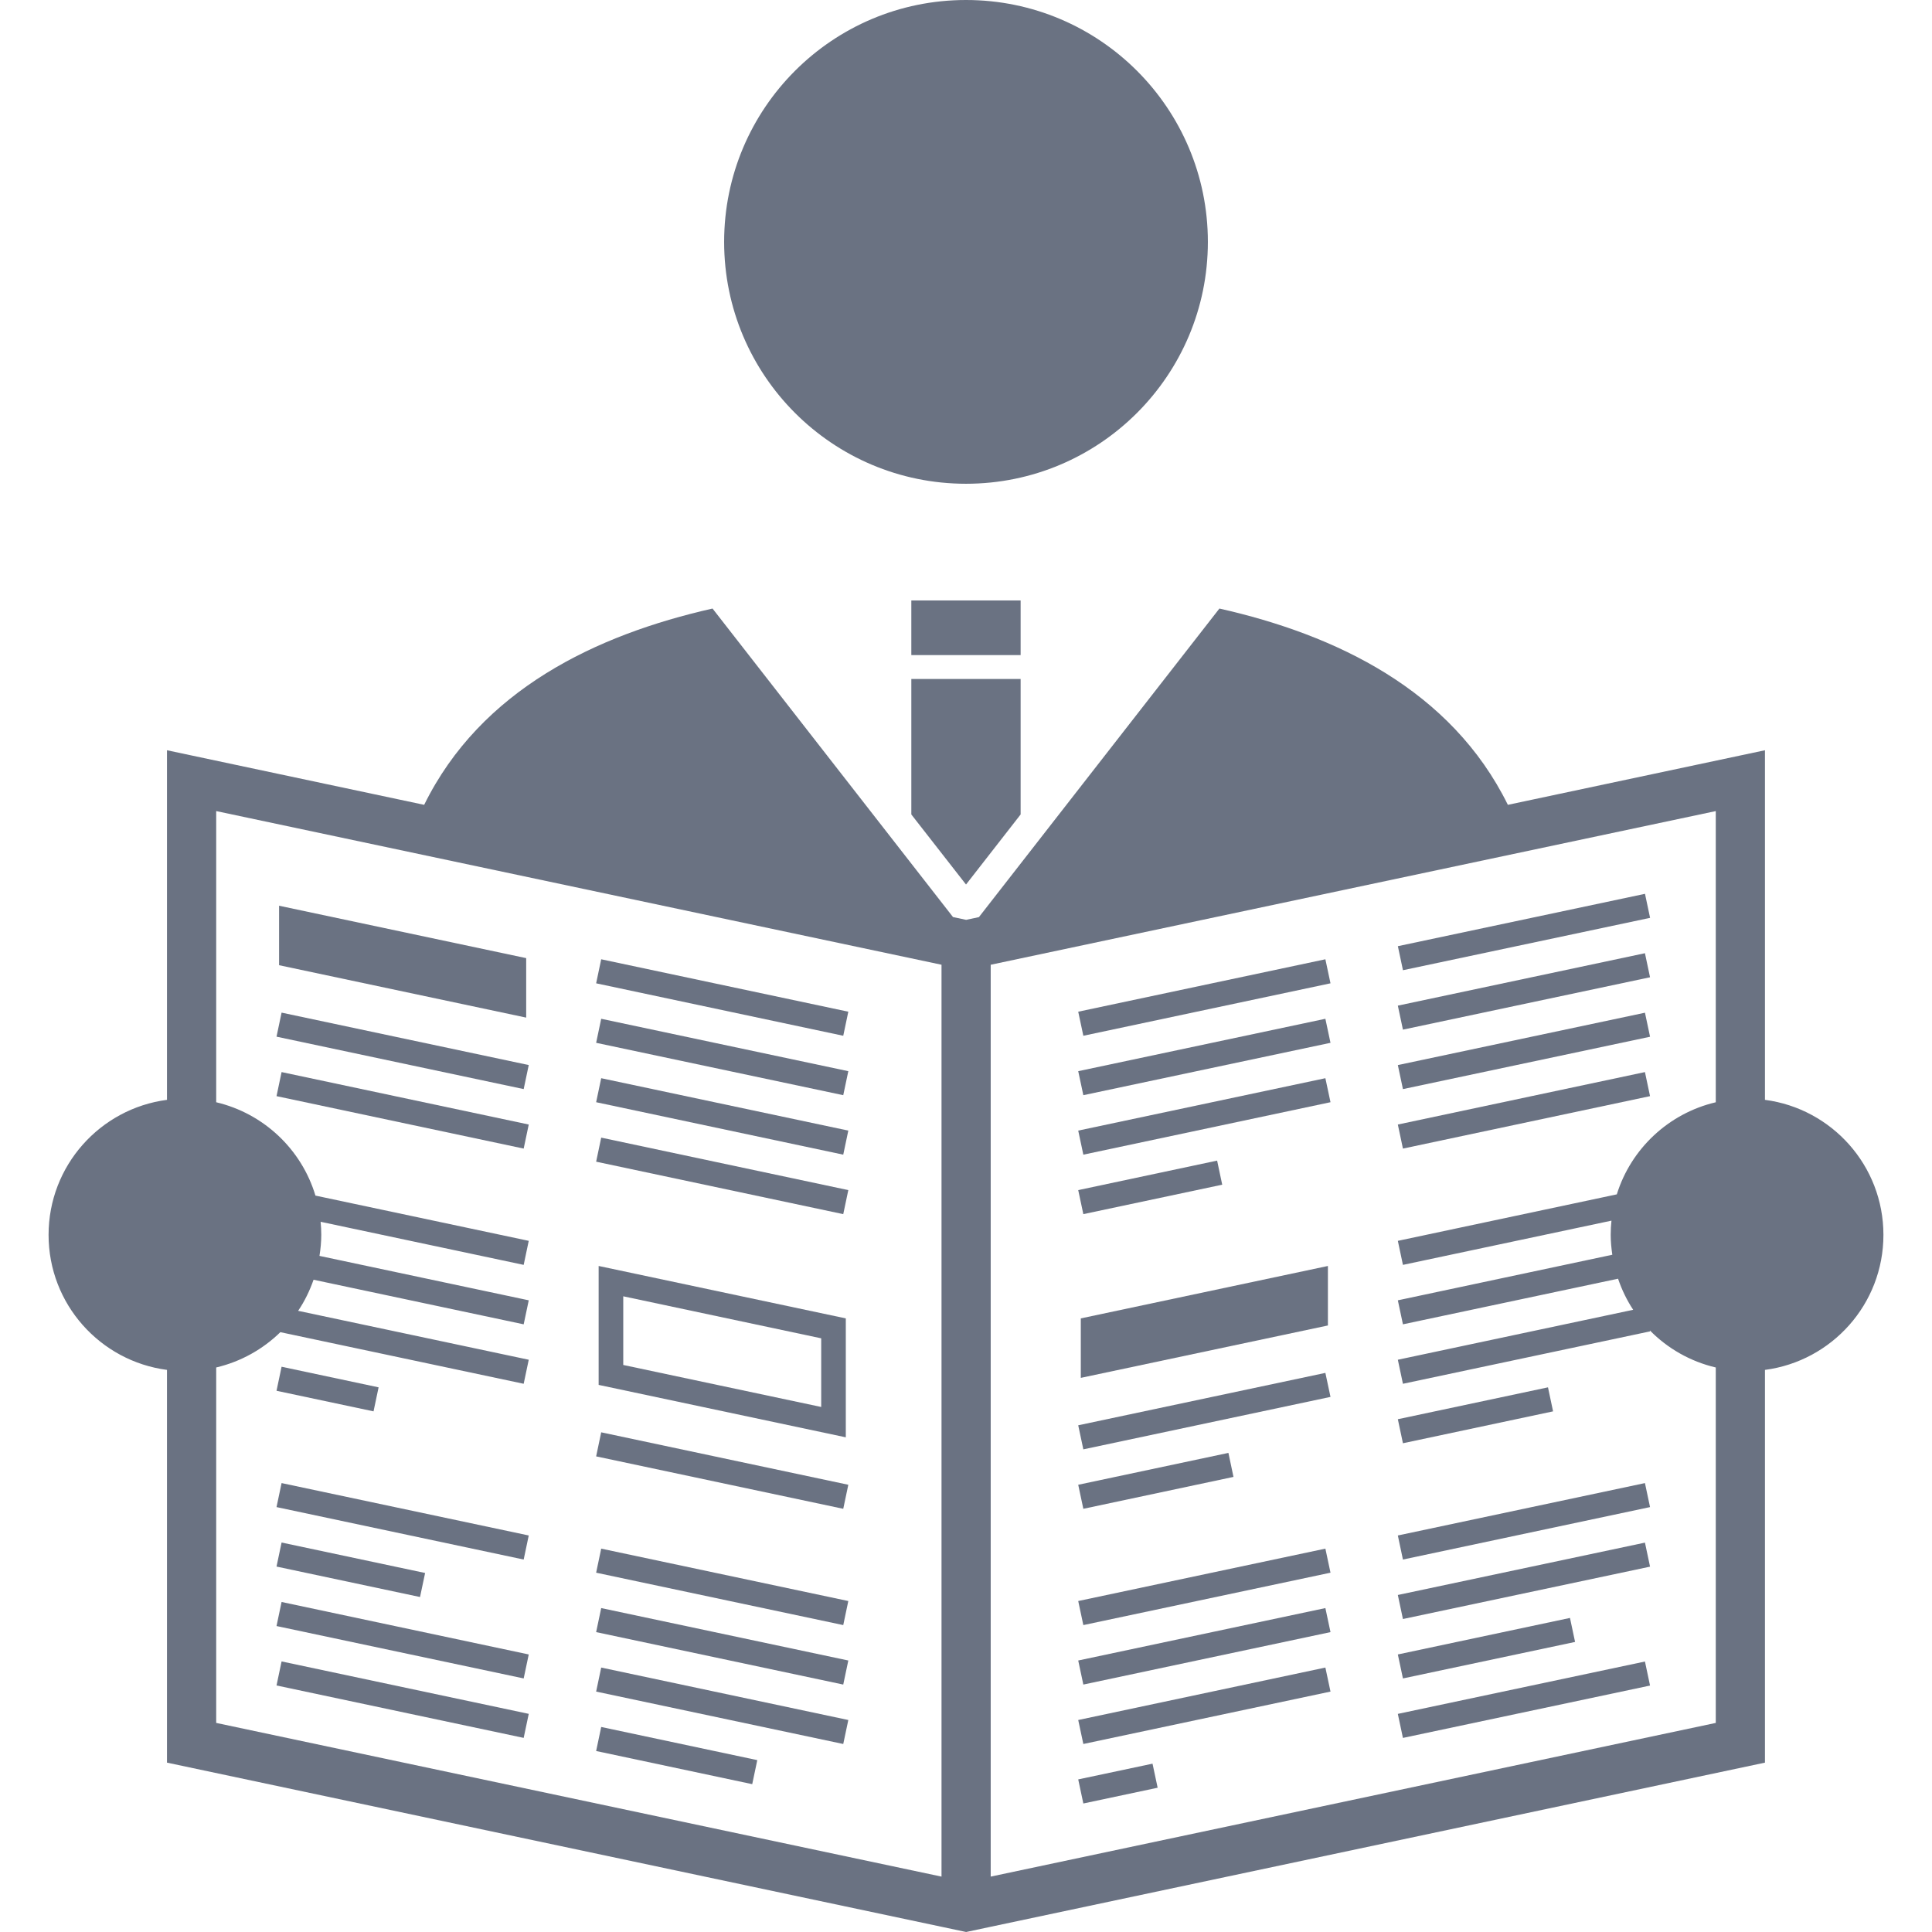
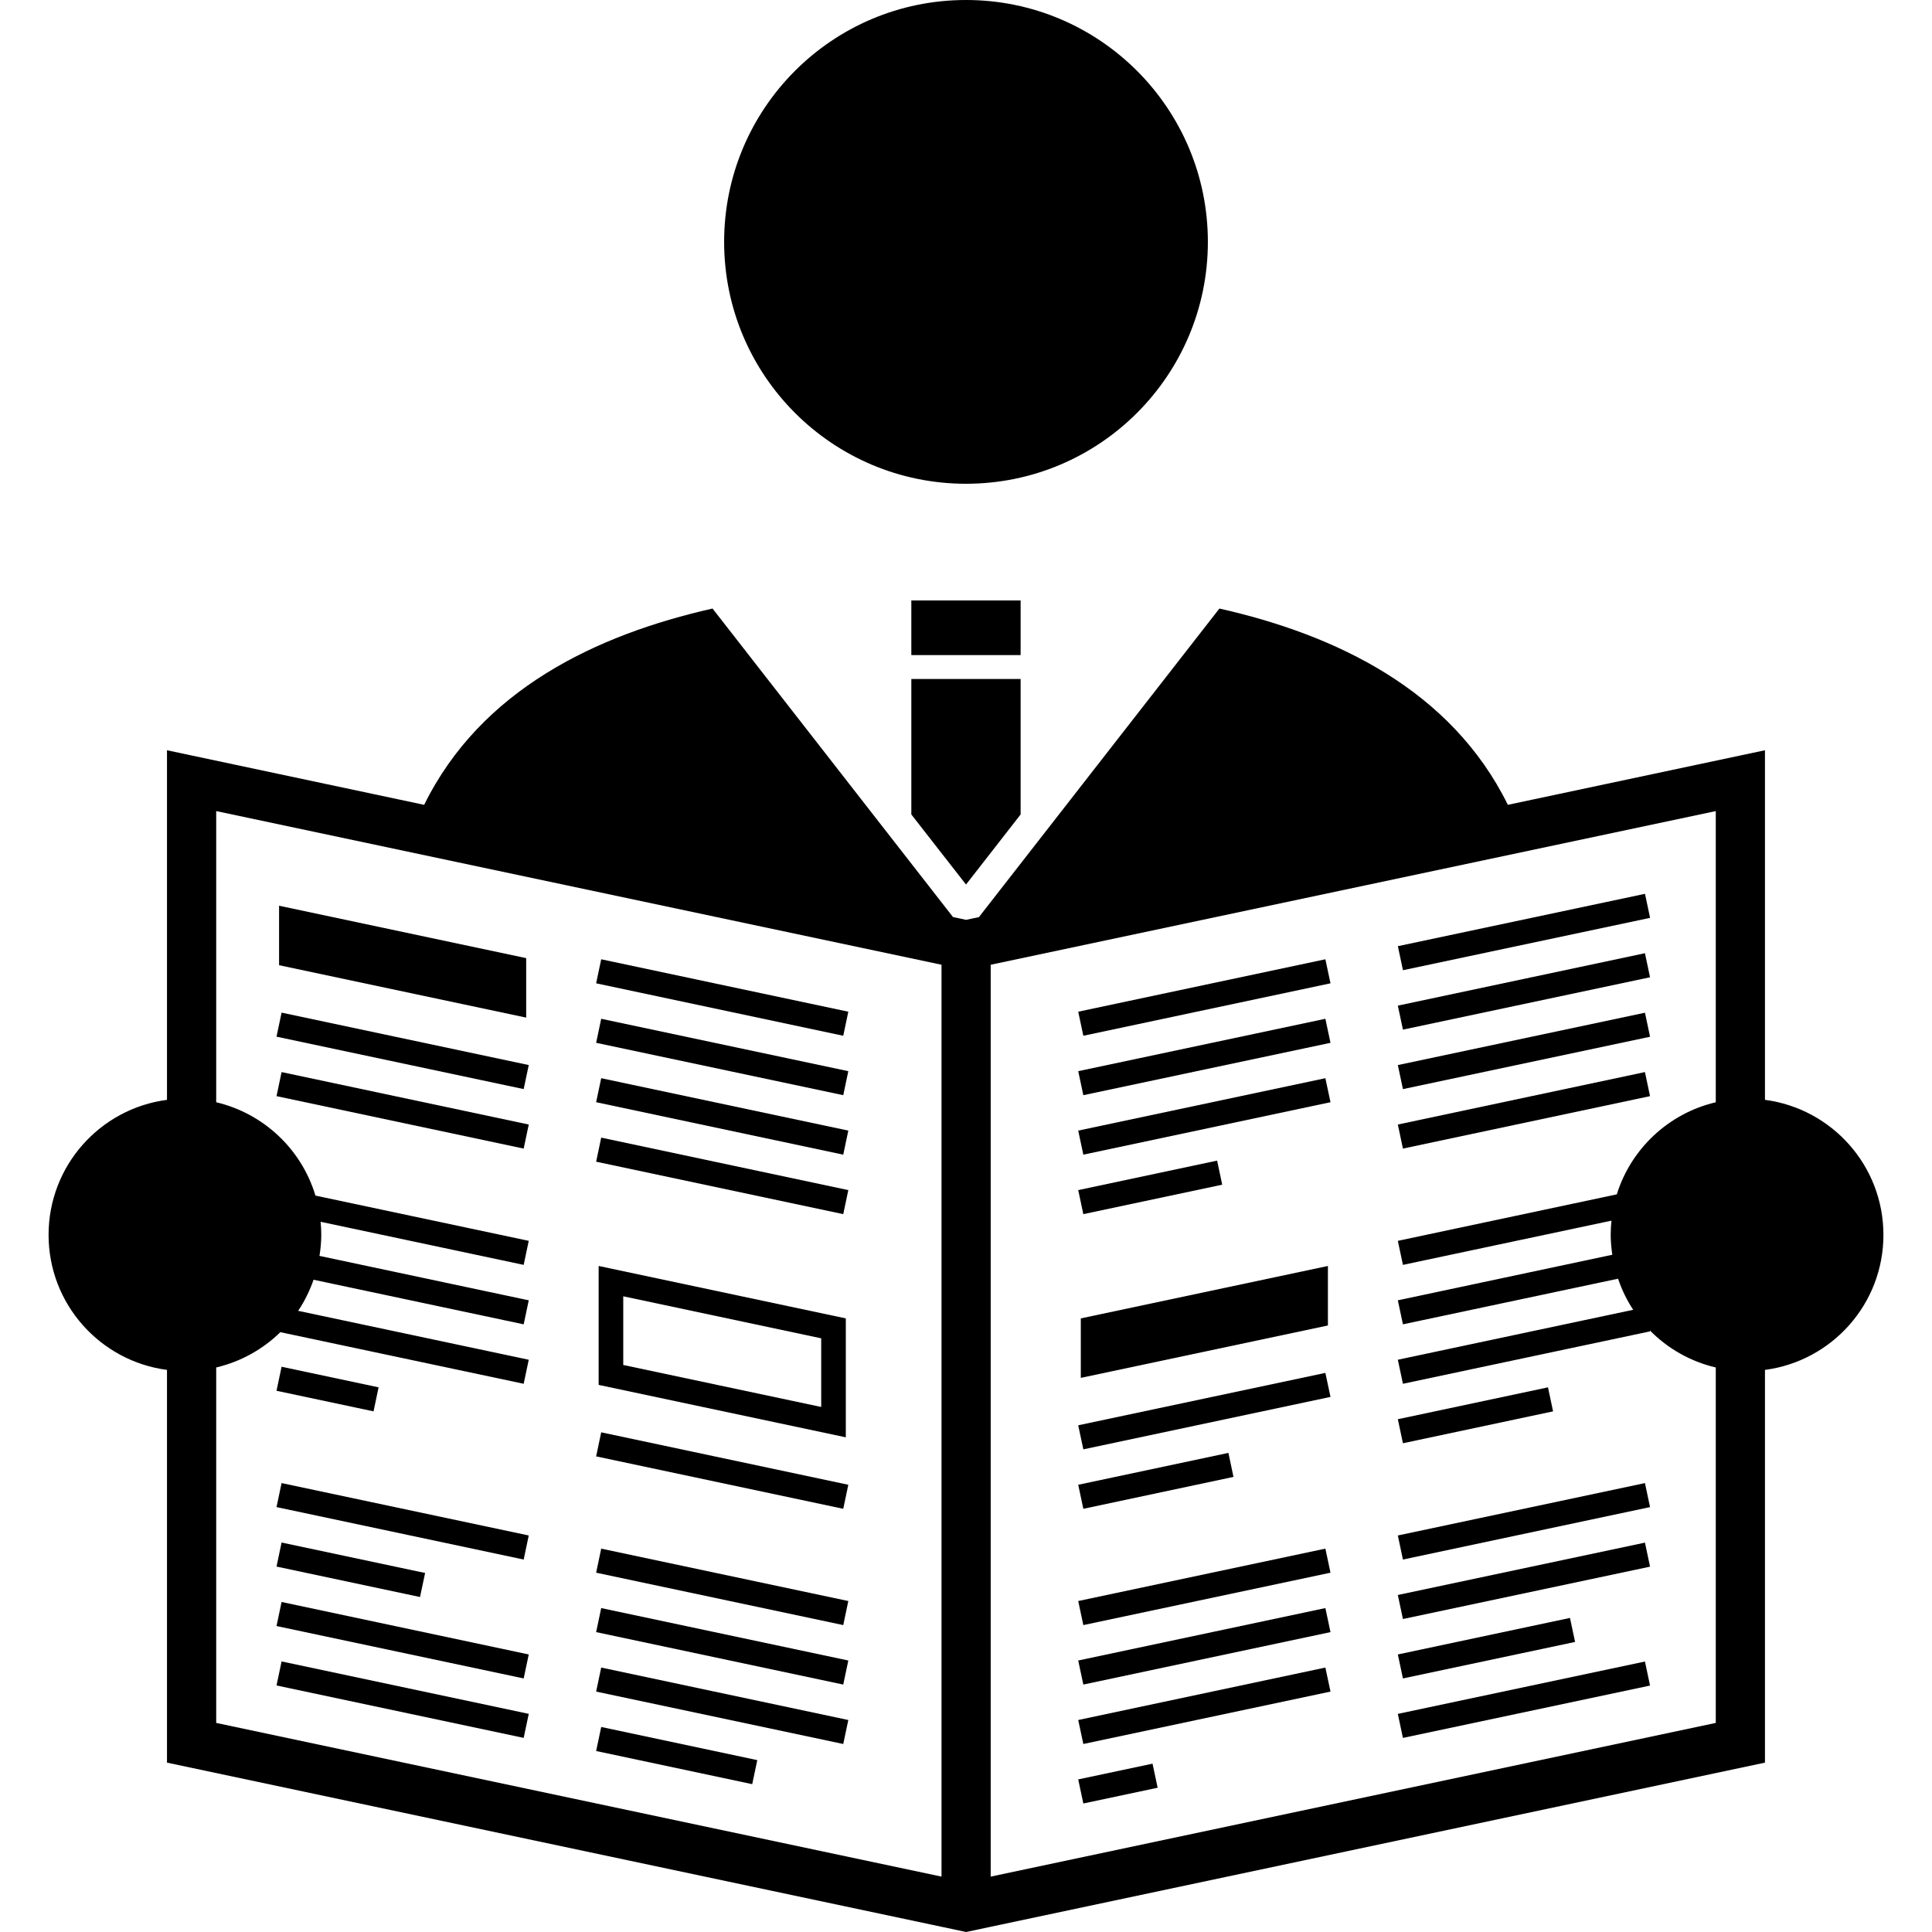
<svg xmlns="http://www.w3.org/2000/svg" height="24" width="24" version="1.1" id="_x32_" viewBox="0 0 512 512" xml:space="preserve">
  <style type="text/css">
- 	.st0{fill:#6a7282}
+ 	.st0{fill:currentColor}
</style>
  <g>
    <path class="st0" d="M256.004,128.202c35.39,0,64.094-28.704,64.094-64.102S291.394,0,256.004,0   c-35.405,0-64.101,28.703-64.101,64.101S220.599,128.202,256.004,128.202z" />
    <path class="st0" d="M467.733,291.47v-92.646L399.6,213.288c-15.019-30.471-45.576-45.057-76.444-52.018l-63.733,81.775   l-3.39,0.722l-3.477-0.736l-63.726-81.761c-30.86,6.962-61.418,21.548-76.422,52.018l-68.155-14.464v92.646   c-17.702,2.316-31.38,17.435-31.38,35.787c0,18.344,13.678,33.457,31.38,35.78v104.079l205.259,43.499l6.521,1.385l6.514-1.385   l205.186-43.499V363.037c17.71-2.323,31.394-17.436,31.394-35.78C499.127,308.905,485.443,293.792,467.733,291.47z M249.511,497.32   L57.295,456.591v-94.196c6.521-1.537,12.371-4.826,17.003-9.356l64.483,13.676l1.342-6.37l-61.114-12.963   c1.709-2.525,3.058-5.302,4.09-8.238l55.682,11.816l1.342-6.362l-55.459-11.773c0.289-1.818,0.476-3.671,0.476-5.569   c0-1.169-0.058-2.33-0.174-3.47l53.814,11.419l1.342-6.37l-56.526-11.99c-3.686-12.284-13.735-21.77-26.301-24.736v-77.165   l192.216,40.722V497.32z M454.698,292.112c-12.466,2.929-22.449,12.278-26.228,24.404l-58.028,12.321l1.349,6.37l55.264-11.722   c-0.13,1.234-0.202,2.496-0.202,3.772c0,1.796,0.174,3.542,0.426,5.266l-56.837,12.076l1.349,6.362l57.01-12.09   c0.996,2.929,2.337,5.706,4.011,8.238l-62.37,13.237l1.349,6.37l65.486-13.886l-0.051-0.259c4.703,4.782,10.72,8.238,17.472,9.825   v94.196L262.547,497.32V255.668l192.151-40.722V292.112z" />
    <polygon class="st0" points="139.445,253.915 73.959,240.028 73.959,255.79 139.445,269.677  " />
    <polygon class="st0" points="140.123,282.25 74.622,268.357 73.281,274.727 138.781,288.621  " />
    <polygon class="st0" points="140.123,298.012 74.622,284.112 73.281,290.489 138.781,304.389  " />
    <polygon class="st0" points="100.332,367.66 74.622,362.2 73.281,368.57 98.991,374.024  " />
    <polygon class="st0" points="73.281,399.394 138.781,413.295 140.123,406.918 74.622,393.031  " />
    <polygon class="st0" points="112.66,416.858 74.622,408.786 73.281,415.156 111.311,423.228  " />
    <polygon class="st0" points="73.281,430.918 138.781,444.804 140.123,438.449 74.622,424.541  " />
    <polygon class="st0" points="73.281,446.666 138.781,460.559 140.123,454.189 74.622,440.296  " />
    <polygon class="st0" points="224.812,268.112 159.325,254.218 157.984,260.588 223.47,274.489  " />
    <polygon class="st0" points="224.812,283.874 159.325,269.987 157.984,276.357 223.47,290.236  " />
    <polygon class="st0" points="224.812,299.621 159.325,285.734 157.984,292.098 223.47,305.998  " />
    <polygon class="st0" points="224.812,315.39 159.325,301.482 157.984,307.859 223.47,321.76  " />
    <path class="st0" d="M158.647,367.012l65.5,13.893v-31.517l-65.5-13.893V367.012z M165.169,343.531l52.458,11.138v18.192   l-52.458-11.13V343.531z" />
    <polygon class="st0" points="224.812,393.479 159.325,379.578 157.984,385.955 223.47,399.849  " />
    <polygon class="st0" points="224.812,424.289 159.325,410.402 157.984,416.779 223.47,430.665  " />
    <polygon class="st0" points="224.812,440.051 159.325,426.157 157.984,432.526 223.47,446.427  " />
    <polygon class="st0" points="224.812,455.82 159.325,441.919 157.984,448.288 223.47,462.175  " />
    <polygon class="st0" points="200.689,466.453 159.325,457.666 157.984,464.036 199.347,472.822  " />
    <rect x="400.604" y="213.507" transform="matrix(0.2073 0.9783 -0.9783 0.2073 561.7686 -199.301)" class="st0" width="6.511" height="66.944" />
    <polygon class="st0" points="437.277,258.986 435.928,252.61 370.442,266.503 371.791,272.865  " />
    <rect x="400.604" y="245.017" transform="matrix(0.2073 0.9783 -0.9783 0.2073 592.588 -174.3249)" class="st0" width="6.511" height="66.944" />
    <polygon class="st0" points="437.277,290.489 435.928,284.112 370.442,298.012 371.791,304.389  " />
    <polygon class="st0" points="411.581,374.024 410.233,367.66 370.442,376.108 371.791,382.478  " />
    <polygon class="st0" points="437.277,399.394 435.928,393.031 370.442,406.918 371.791,413.295  " />
    <rect x="400.604" y="385.446" transform="matrix(0.2073 0.9783 -0.9783 0.2073 729.9673 -63.0038)" class="st0" width="6.511" height="66.944" />
    <polygon class="st0" points="417.41,435.13 416.061,428.768 370.442,438.449 371.791,444.804  " />
    <rect x="400.604" y="416.956" transform="matrix(0.2073 0.9783 -0.9783 0.2073 760.7925 -38.0255)" class="st0" width="6.511" height="66.944" />
    <polygon class="st0" points="352.595,260.588 351.239,254.218 285.739,268.112 287.095,274.489  " />
    <polygon class="st0" points="352.595,276.357 351.239,269.987 285.739,283.874 287.095,290.236  " />
    <polygon class="st0" points="352.595,292.098 351.239,285.734 285.739,299.621 287.095,305.998  " />
    <polygon class="st0" points="323.899,313.954 322.55,307.571 285.739,315.39 287.095,321.76  " />
    <polygon class="st0" points="286.424,365.15 351.91,351.264 351.91,335.495 286.424,349.388  " />
    <polygon class="st0" points="352.595,370.193 351.239,363.83 285.739,377.717 287.095,384.094  " />
    <polygon class="st0" points="326.885,391.394 325.544,385.031 285.739,393.479 287.095,399.849  " />
    <polygon class="st0" points="352.595,416.779 351.239,410.402 285.739,424.289 287.095,430.665  " />
    <polygon class="st0" points="352.595,432.526 351.239,426.157 285.739,440.051 287.095,446.427  " />
    <polygon class="st0" points="352.595,448.288 351.239,441.919 285.739,455.82 287.095,462.175  " />
    <polygon class="st0" points="306.788,473.767 305.432,467.39 285.739,471.56 287.095,477.944  " />
    <rect x="241.511" y="159.127" class="st0" width="28.963" height="14.478" />
    <polygon class="st0" points="241.511,215.841 256.004,234.409 270.475,215.841 270.475,179.932 241.511,179.932  " />
  </g>
</svg>
